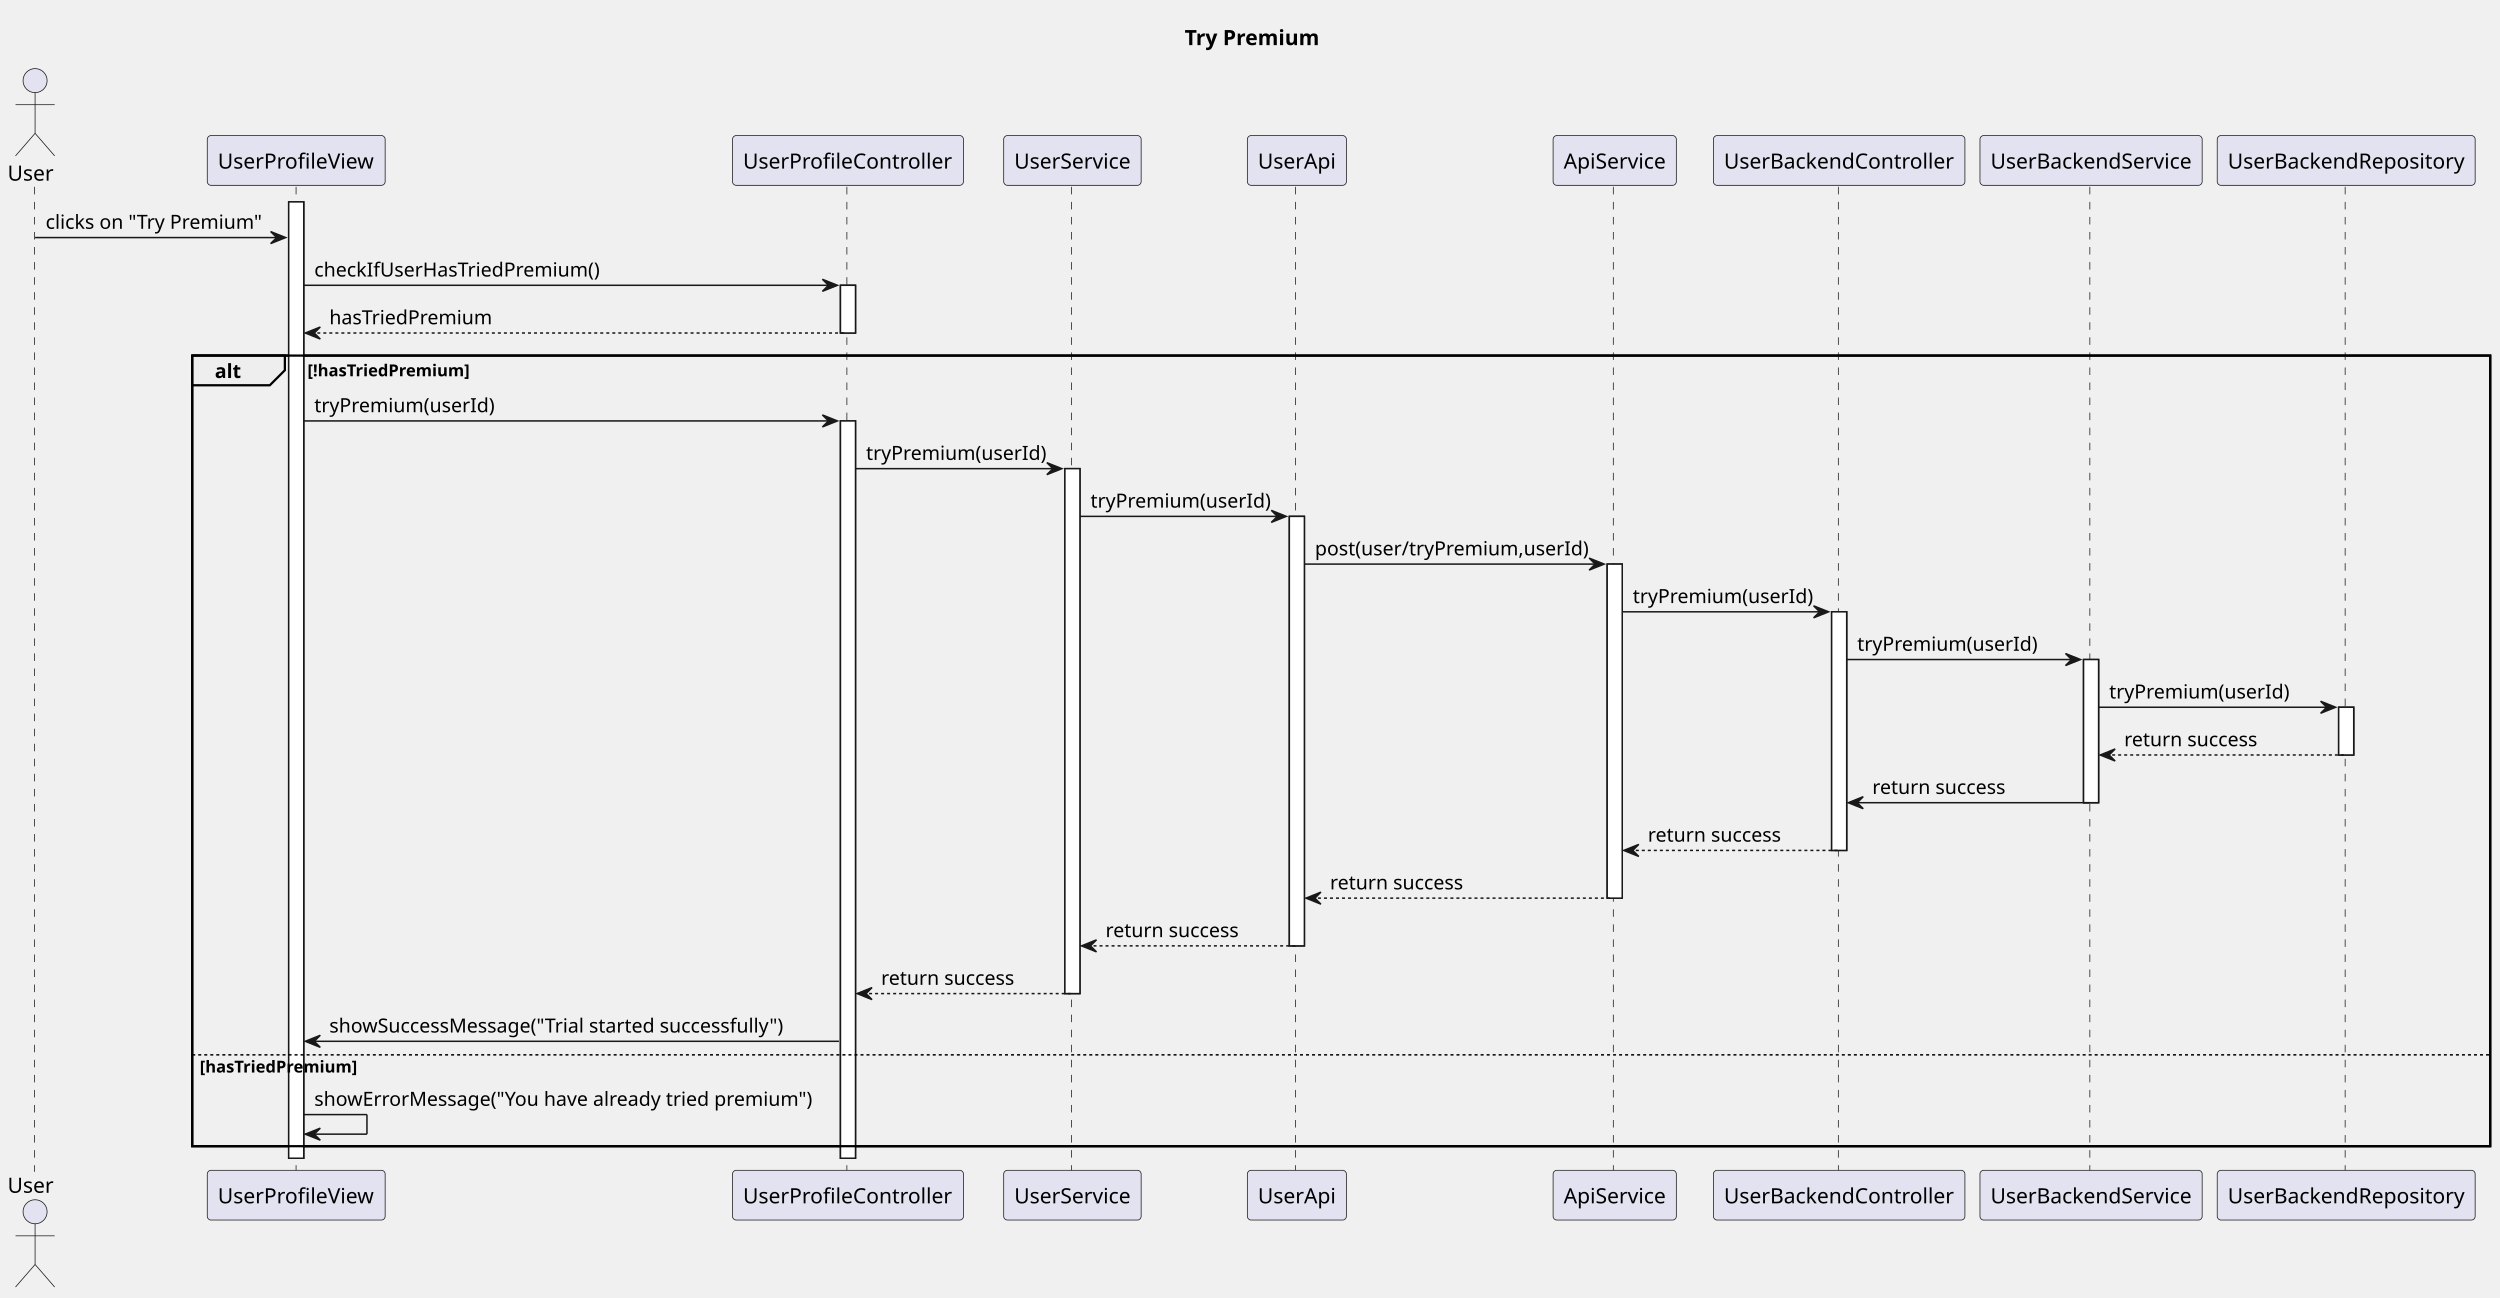
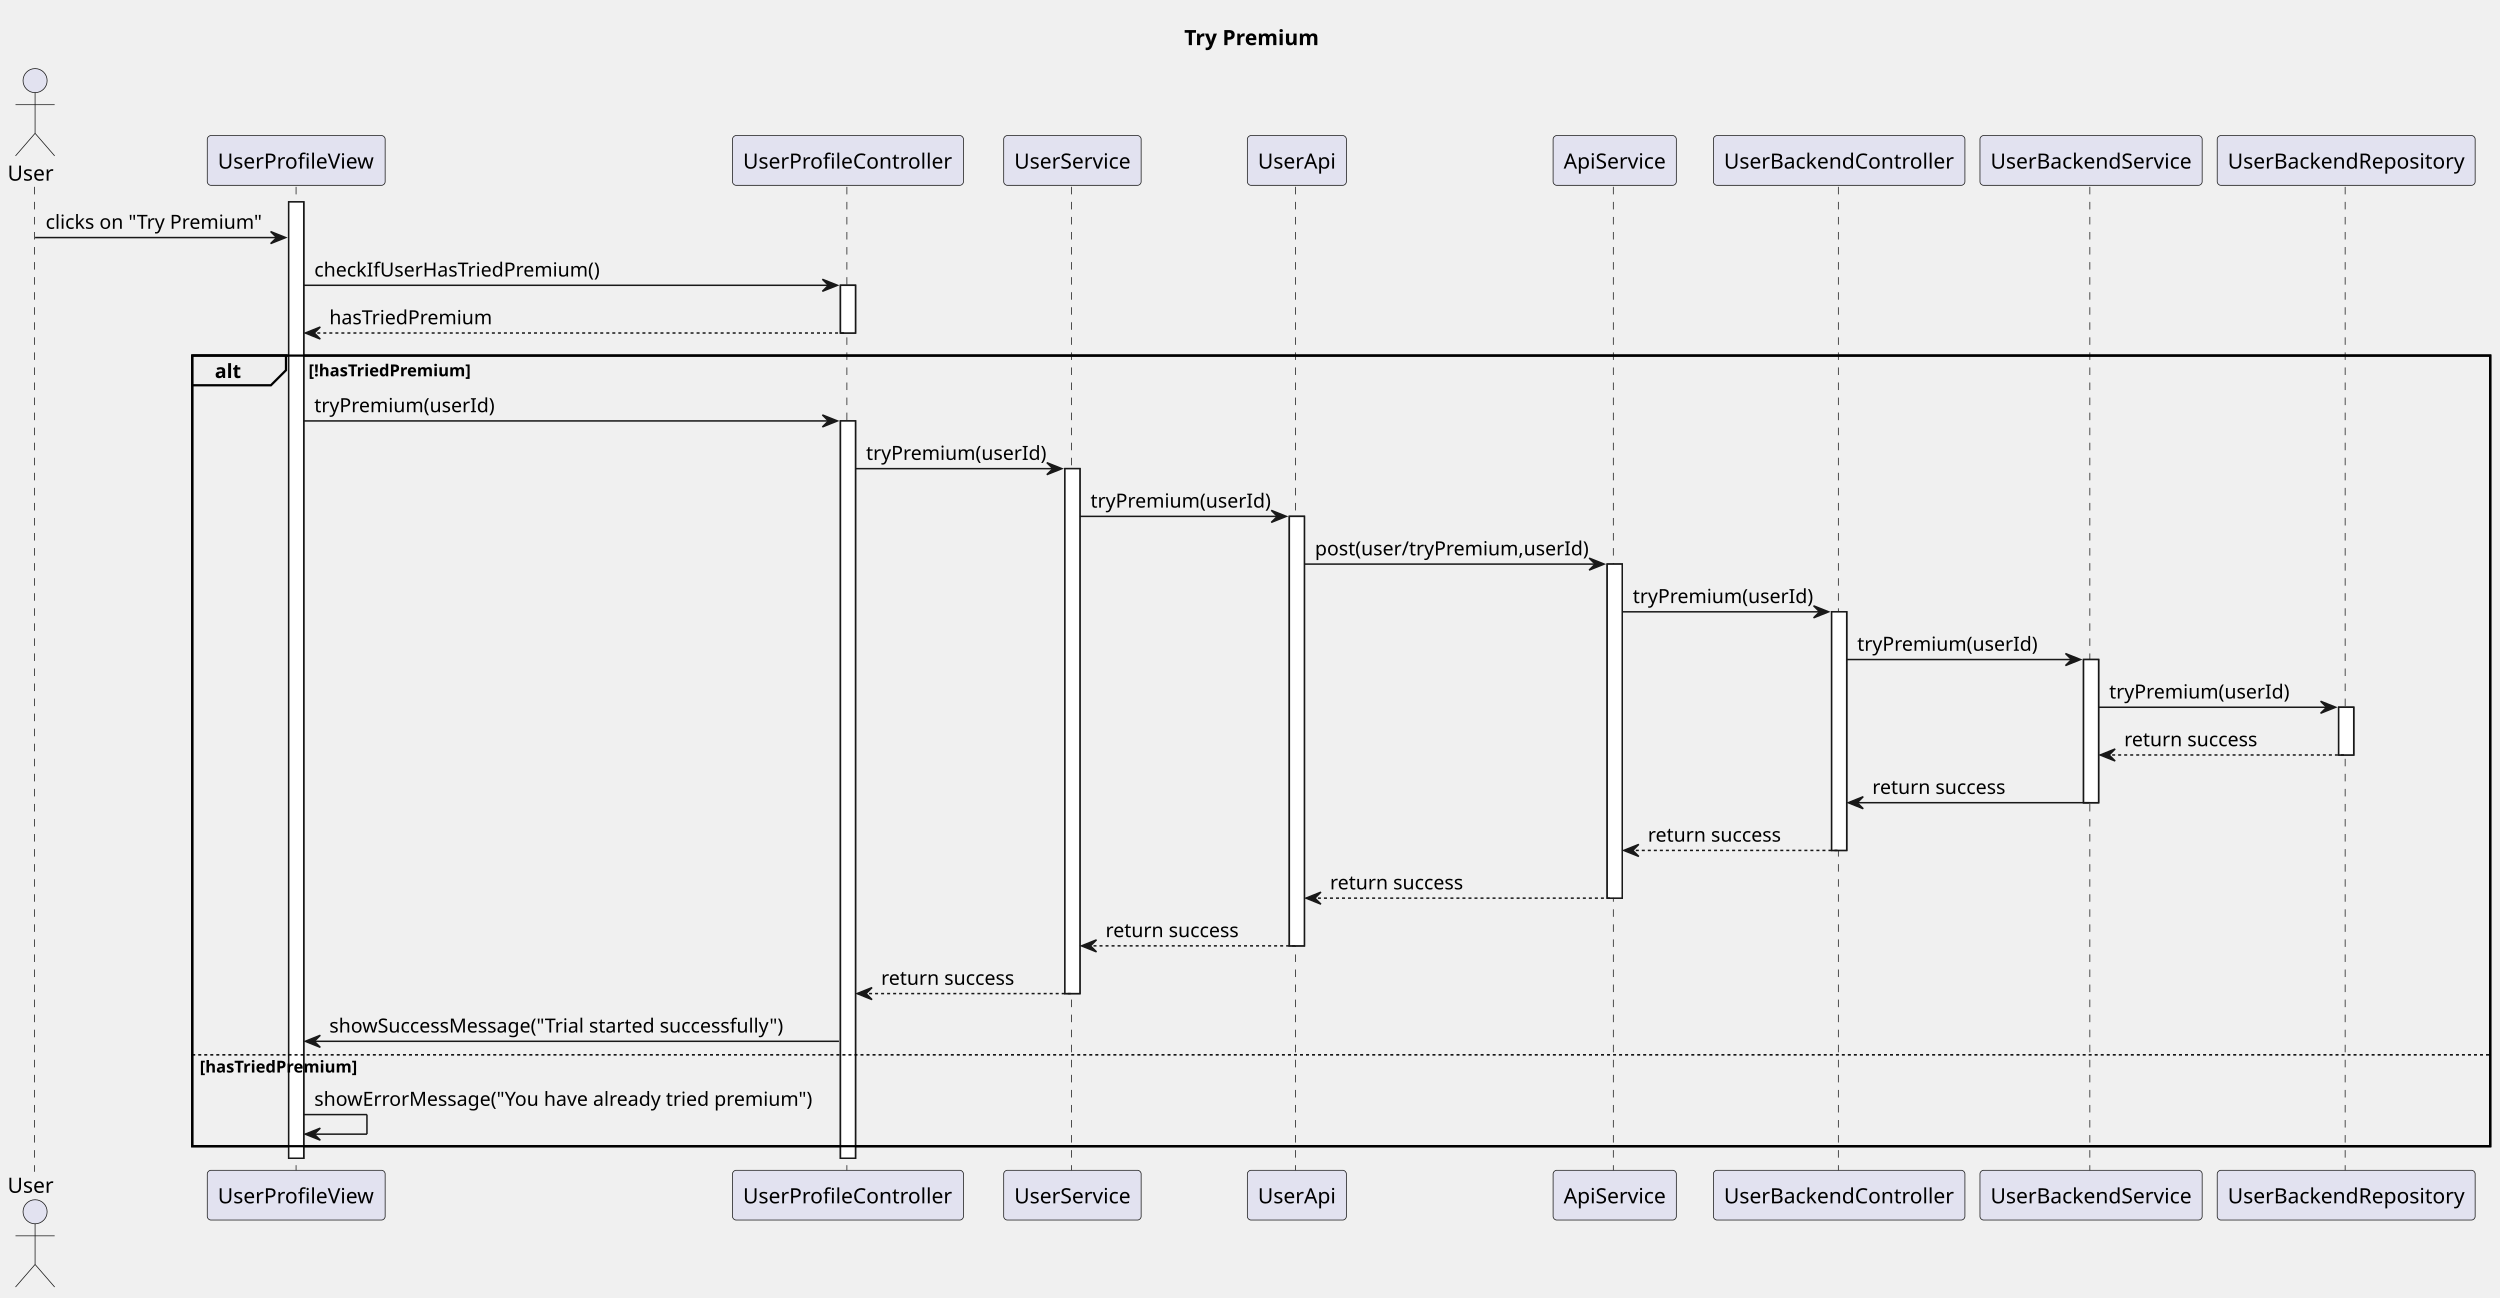
<svg xmlns="http://www.w3.org/2000/svg" contentStyleType="text/css" data-diagram-type="SEQUENCE" height="862px" preserveAspectRatio="none" style="width:1661px;height:862px;background:#FFFFFF;" version="1.1" viewBox="0 0 1661 862" width="1661px" zoomAndPan="magnify">
  <defs />
  <g>
-     <text fill="#000000" font-family="sans-serif" font-size="14" font-weight="bold" lengthAdjust="spacing" textLength="89.313" x="787.09" y="29.966">Try Premium</text>
+     <text fill="#000000" font-family="sans-serif" font-size="14" font-weight="bold" lengthAdjust="spacing" textLength="89.866" x="786.814" y="29.966">Try Premium</text>
    <g>
      <rect fill="#FFFFFF" height="635.396" style="stroke:#181818;stroke-width:1;" width="10" x="191.804" y="134.136" />
    </g>
    <g>
      <rect fill="#FFFFFF" height="31.706" style="stroke:#181818;stroke-width:1;" width="10" x="558.396" y="189.548" />
    </g>
    <g>
      <rect fill="#FFFFFF" height="489.866" style="stroke:#181818;stroke-width:1;" width="10" x="558.396" y="279.666" />
    </g>
    <g>
      <rect fill="#FFFFFF" height="348.766" style="stroke:#181818;stroke-width:1;" width="10" x="707.516" y="311.372" />
    </g>
    <g>
      <rect fill="#FFFFFF" height="285.354" style="stroke:#181818;stroke-width:1;" width="10" x="856.637" y="343.078" />
    </g>
    <g>
      <rect fill="#FFFFFF" height="221.942" style="stroke:#181818;stroke-width:1;" width="10" x="1067.819" y="374.784" />
    </g>
    <g>
      <rect fill="#FFFFFF" height="158.53" style="stroke:#181818;stroke-width:1;" width="10" x="1216.939" y="406.49" />
    </g>
    <g>
      <rect fill="#FFFFFF" height="95.118" style="stroke:#181818;stroke-width:1;" width="10" x="1384.305" y="438.196" />
    </g>
    <g>
      <rect fill="#FFFFFF" height="31.706" style="stroke:#181818;stroke-width:1;" width="10" x="1553.807" y="469.902" />
    </g>
    <rect fill="none" height="525.278" style="stroke:#000000;stroke-width:1.5;" width="1526.783" x="127.71" y="236.254" />
    <g class="participant-lifeline" data-entity-uid="part1" data-qualified-name="User" id="part1-lifeline">
      <g>
        <rect fill="#000000" fill-opacity="0" height="654.396" width="8" x="19.309" y="124.136" />
        <line style="stroke:#181818;stroke-width:0.5;stroke-dasharray:5,5;" x1="23" x2="23" y1="124.136" y2="778.532" />
      </g>
    </g>
    <g class="participant-lifeline" data-entity-uid="part2" data-qualified-name="UserProfileView" id="part2-lifeline">
      <g>
        <rect fill="#000000" fill-opacity="0" height="654.396" width="8" x="192.804" y="124.136" />
        <line style="stroke:#181818;stroke-width:0.5;stroke-dasharray:5,5;" x1="196.71" x2="196.71" y1="124.136" y2="778.532" />
      </g>
    </g>
    <g class="participant-lifeline" data-entity-uid="part3" data-qualified-name="UserProfileController" id="part3-lifeline">
      <g>
        <rect fill="#000000" fill-opacity="0" height="654.396" width="8" x="559.396" y="124.136" />
        <line style="stroke:#181818;stroke-width:0.5;stroke-dasharray:5,5;" x1="562.67" x2="562.67" y1="124.136" y2="778.532" />
      </g>
    </g>
    <g class="participant-lifeline" data-entity-uid="part4" data-qualified-name="UserService" id="part4-lifeline">
      <g>
        <rect fill="#000000" fill-opacity="0" height="654.396" width="8" x="708.516" y="124.136" />
        <line style="stroke:#181818;stroke-width:0.5;stroke-dasharray:5,5;" x1="711.856" x2="711.856" y1="124.136" y2="778.532" />
      </g>
    </g>
    <g class="participant-lifeline" data-entity-uid="part5" data-qualified-name="UserApi" id="part5-lifeline">
      <g>
        <rect fill="#000000" fill-opacity="0" height="654.396" width="8" x="857.637" y="124.136" />
        <line style="stroke:#181818;stroke-width:0.5;stroke-dasharray:5,5;" x1="860.744" x2="860.744" y1="124.136" y2="778.532" />
      </g>
    </g>
    <g class="participant-lifeline" data-entity-uid="part6" data-qualified-name="ApiService" id="part6-lifeline">
      <g>
        <rect fill="#000000" fill-opacity="0" height="654.396" width="8" x="1068.819" y="124.136" />
        <line style="stroke:#181818;stroke-width:0.5;stroke-dasharray:5,5;" x1="1071.883" x2="1071.883" y1="124.136" y2="778.532" />
      </g>
    </g>
    <g class="participant-lifeline" data-entity-uid="part7" data-qualified-name="UserBackendController" id="part7-lifeline">
      <g>
        <rect fill="#000000" fill-opacity="0" height="654.396" width="8" x="1217.939" y="124.136" />
        <line style="stroke:#181818;stroke-width:0.5;stroke-dasharray:5,5;" x1="1221.387" x2="1221.387" y1="124.136" y2="778.532" />
      </g>
    </g>
    <g class="participant-lifeline" data-entity-uid="part8" data-qualified-name="UserBackendService" id="part8-lifeline">
      <g>
        <rect fill="#000000" fill-opacity="0" height="654.396" width="8" x="1385.305" y="124.136" />
        <line style="stroke:#181818;stroke-width:0.5;stroke-dasharray:5,5;" x1="1388.491" x2="1388.491" y1="124.136" y2="778.532" />
      </g>
    </g>
    <g class="participant-lifeline" data-entity-uid="part9" data-qualified-name="UserBackendRepository" id="part9-lifeline">
      <g>
        <rect fill="#000000" fill-opacity="0" height="654.396" width="8" x="1554.807" y="124.136" />
        <line style="stroke:#181818;stroke-width:0.5;stroke-dasharray:5,5;" x1="1558.12" x2="1558.12" y1="124.136" y2="778.532" />
      </g>
    </g>
    <g class="participant participant-head" data-entity-uid="part1" data-qualified-name="User" id="part1-head">
      <text fill="#000000" font-family="sans-serif" font-size="14" lengthAdjust="spacing" textLength="30.618" x="5" y="120.034">User</text>
      <ellipse cx="23.309" cy="53.568" fill="#E2E2F0" rx="8" ry="8" style="stroke:#181818;stroke-width:0.5;" />
      <path d="M23.309,61.568 L23.309,88.568 M10.309,69.568 L36.309,69.568 M23.309,88.568 L10.309,103.568 M23.309,88.568 L36.309,103.568" fill="none" style="stroke:#181818;stroke-width:0.5;" />
    </g>
    <g class="participant participant-tail" data-entity-uid="part1" data-qualified-name="User" id="part1-tail">
      <text fill="#000000" font-family="sans-serif" font-size="14" lengthAdjust="spacing" textLength="30.618" x="5" y="792.498">User</text>
      <ellipse cx="23.309" cy="805.1" fill="#E2E2F0" rx="8" ry="8" style="stroke:#181818;stroke-width:0.5;" />
      <path d="M23.309,813.1 L23.309,840.1 M10.309,821.1 L36.309,821.1 M23.309,840.1 L10.309,855.1 M23.309,840.1 L36.309,855.1" fill="none" style="stroke:#181818;stroke-width:0.5;" />
    </g>
    <g class="participant participant-head" data-entity-uid="part2" data-qualified-name="UserProfileView" id="part2-head">
      <rect fill="#E2E2F0" height="33.068" rx="2.5" ry="2.5" style="stroke:#181818;stroke-width:0.5;" width="118.188" x="137.71" y="90.068" />
      <text fill="#000000" font-family="sans-serif" font-size="14" lengthAdjust="spacing" textLength="104.188" x="144.71" y="112.034">UserProfileView</text>
    </g>
    <g class="participant participant-tail" data-entity-uid="part2" data-qualified-name="UserProfileView" id="part2-tail">
      <rect fill="#E2E2F0" height="33.068" rx="2.5" ry="2.5" style="stroke:#181818;stroke-width:0.5;" width="118.188" x="137.71" y="777.532" />
      <text fill="#000000" font-family="sans-serif" font-size="14" lengthAdjust="spacing" textLength="104.188" x="144.71" y="799.498">UserProfileView</text>
    </g>
    <g class="participant participant-head" data-entity-uid="part3" data-qualified-name="UserProfileController" id="part3-head">
      <rect fill="#E2E2F0" height="33.068" rx="2.5" ry="2.5" style="stroke:#181818;stroke-width:0.5;" width="153.453" x="486.67" y="90.068" />
      <text fill="#000000" font-family="sans-serif" font-size="14" lengthAdjust="spacing" textLength="139.453" x="493.67" y="112.034">UserProfileController</text>
    </g>
    <g class="participant participant-tail" data-entity-uid="part3" data-qualified-name="UserProfileController" id="part3-tail">
      <rect fill="#E2E2F0" height="33.068" rx="2.5" ry="2.5" style="stroke:#181818;stroke-width:0.5;" width="153.453" x="486.67" y="777.532" />
      <text fill="#000000" font-family="sans-serif" font-size="14" lengthAdjust="spacing" textLength="139.453" x="493.67" y="799.498">UserProfileController</text>
    </g>
    <g class="participant participant-head" data-entity-uid="part4" data-qualified-name="UserService" id="part4-head">
      <rect fill="#E2E2F0" height="33.068" rx="2.5" ry="2.5" style="stroke:#181818;stroke-width:0.5;" width="91.322" x="666.856" y="90.068" />
      <text fill="#000000" font-family="sans-serif" font-size="14" lengthAdjust="spacing" textLength="77.322" x="673.856" y="112.034">UserService</text>
    </g>
    <g class="participant participant-tail" data-entity-uid="part4" data-qualified-name="UserService" id="part4-tail">
      <rect fill="#E2E2F0" height="33.068" rx="2.5" ry="2.5" style="stroke:#181818;stroke-width:0.5;" width="91.322" x="666.856" y="777.532" />
      <text fill="#000000" font-family="sans-serif" font-size="14" lengthAdjust="spacing" textLength="77.322" x="673.856" y="799.498">UserService</text>
    </g>
    <g class="participant participant-head" data-entity-uid="part5" data-qualified-name="UserApi" id="part5-head">
      <rect fill="#E2E2F0" height="33.068" rx="2.5" ry="2.5" style="stroke:#181818;stroke-width:0.5;" width="65.786" x="828.744" y="90.068" />
      <text fill="#000000" font-family="sans-serif" font-size="14" lengthAdjust="spacing" textLength="51.786" x="835.744" y="112.034">UserApi</text>
    </g>
    <g class="participant participant-tail" data-entity-uid="part5" data-qualified-name="UserApi" id="part5-tail">
      <rect fill="#E2E2F0" height="33.068" rx="2.5" ry="2.5" style="stroke:#181818;stroke-width:0.5;" width="65.786" x="828.744" y="777.532" />
      <text fill="#000000" font-family="sans-serif" font-size="14" lengthAdjust="spacing" textLength="51.786" x="835.744" y="799.498">UserApi</text>
    </g>
    <g class="participant participant-head" data-entity-uid="part6" data-qualified-name="ApiService" id="part6-head">
      <rect fill="#E2E2F0" height="33.068" rx="2.5" ry="2.5" style="stroke:#181818;stroke-width:0.5;" width="81.872" x="1031.883" y="90.068" />
      <text fill="#000000" font-family="sans-serif" font-size="14" lengthAdjust="spacing" textLength="67.872" x="1038.883" y="112.034">ApiService</text>
    </g>
    <g class="participant participant-tail" data-entity-uid="part6" data-qualified-name="ApiService" id="part6-tail">
      <rect fill="#E2E2F0" height="33.068" rx="2.5" ry="2.5" style="stroke:#181818;stroke-width:0.5;" width="81.872" x="1031.883" y="777.532" />
      <text fill="#000000" font-family="sans-serif" font-size="14" lengthAdjust="spacing" textLength="67.872" x="1038.883" y="799.498">ApiService</text>
    </g>
    <g class="participant participant-head" data-entity-uid="part7" data-qualified-name="UserBackendController" id="part7-head">
      <rect fill="#E2E2F0" height="33.068" rx="2.5" ry="2.5" style="stroke:#181818;stroke-width:0.5;" width="167.103" x="1138.387" y="90.068" />
      <text fill="#000000" font-family="sans-serif" font-size="14" lengthAdjust="spacing" textLength="153.103" x="1145.387" y="112.034">UserBackendController</text>
    </g>
    <g class="participant participant-tail" data-entity-uid="part7" data-qualified-name="UserBackendController" id="part7-tail">
      <rect fill="#E2E2F0" height="33.068" rx="2.5" ry="2.5" style="stroke:#181818;stroke-width:0.5;" width="167.103" x="1138.387" y="777.532" />
      <text fill="#000000" font-family="sans-serif" font-size="14" lengthAdjust="spacing" textLength="153.103" x="1145.387" y="799.498">UserBackendController</text>
    </g>
    <g class="participant participant-head" data-entity-uid="part8" data-qualified-name="UserBackendService" id="part8-head">
      <rect fill="#E2E2F0" height="33.068" rx="2.5" ry="2.5" style="stroke:#181818;stroke-width:0.5;" width="147.63" x="1315.491" y="90.068" />
      <text fill="#000000" font-family="sans-serif" font-size="14" lengthAdjust="spacing" textLength="133.63" x="1322.491" y="112.034">UserBackendService</text>
    </g>
    <g class="participant participant-tail" data-entity-uid="part8" data-qualified-name="UserBackendService" id="part8-tail">
      <rect fill="#E2E2F0" height="33.068" rx="2.5" ry="2.5" style="stroke:#181818;stroke-width:0.5;" width="147.63" x="1315.491" y="777.532" />
      <text fill="#000000" font-family="sans-serif" font-size="14" lengthAdjust="spacing" textLength="133.63" x="1322.491" y="799.498">UserBackendService</text>
    </g>
    <g class="participant participant-head" data-entity-uid="part9" data-qualified-name="UserBackendRepository" id="part9-head">
      <rect fill="#E2E2F0" height="33.068" rx="2.5" ry="2.5" style="stroke:#181818;stroke-width:0.5;" width="171.373" x="1473.12" y="90.068" />
      <text fill="#000000" font-family="sans-serif" font-size="14" lengthAdjust="spacing" textLength="157.373" x="1480.12" y="112.034">UserBackendRepository</text>
    </g>
    <g class="participant participant-tail" data-entity-uid="part9" data-qualified-name="UserBackendRepository" id="part9-tail">
      <rect fill="#E2E2F0" height="33.068" rx="2.5" ry="2.5" style="stroke:#181818;stroke-width:0.5;" width="171.373" x="1473.12" y="777.532" />
      <text fill="#000000" font-family="sans-serif" font-size="14" lengthAdjust="spacing" textLength="157.373" x="1480.12" y="799.498">UserBackendRepository</text>
    </g>
    <g>
      <rect fill="#FFFFFF" height="635.396" style="stroke:#181818;stroke-width:1;" width="10" x="191.804" y="134.136" />
    </g>
    <g>
      <rect fill="#FFFFFF" height="31.706" style="stroke:#181818;stroke-width:1;" width="10" x="558.396" y="189.548" />
    </g>
    <g>
      <rect fill="#FFFFFF" height="489.866" style="stroke:#181818;stroke-width:1;" width="10" x="558.396" y="279.666" />
    </g>
    <g>
      <rect fill="#FFFFFF" height="348.766" style="stroke:#181818;stroke-width:1;" width="10" x="707.516" y="311.372" />
    </g>
    <g>
      <rect fill="#FFFFFF" height="285.354" style="stroke:#181818;stroke-width:1;" width="10" x="856.637" y="343.078" />
    </g>
    <g>
      <rect fill="#FFFFFF" height="221.942" style="stroke:#181818;stroke-width:1;" width="10" x="1067.819" y="374.784" />
    </g>
    <g>
      <rect fill="#FFFFFF" height="158.53" style="stroke:#181818;stroke-width:1;" width="10" x="1216.939" y="406.49" />
    </g>
    <g>
      <rect fill="#FFFFFF" height="95.118" style="stroke:#181818;stroke-width:1;" width="10" x="1384.305" y="438.196" />
    </g>
    <g>
      <rect fill="#FFFFFF" height="31.706" style="stroke:#181818;stroke-width:1;" width="10" x="1553.807" y="469.902" />
    </g>
    <g class="message" data-entity-1="part1" data-entity-2="part2" id="msg1">
      <polygon fill="#181818" points="179.804,153.842,189.804,157.842,179.804,161.842,183.804,157.842" style="stroke:#181818;stroke-width:1;" />
      <line style="stroke:#181818;stroke-width:1;" x1="23.309" x2="185.804" y1="157.842" y2="157.842" />
      <text fill="#000000" font-family="sans-serif" font-size="13" lengthAdjust="spacing" textLength="144.495" x="30.309" y="152.033">clicks on "Try Premium"</text>
    </g>
    <g class="message" data-entity-1="part2" data-entity-2="part3" id="msg2">
      <polygon fill="#181818" points="546.396,185.548,556.396,189.548,546.396,193.548,550.396,189.548" style="stroke:#181818;stroke-width:1;" />
      <line style="stroke:#181818;stroke-width:1;" x1="201.804" x2="552.396" y1="189.548" y2="189.548" />
      <text fill="#000000" font-family="sans-serif" font-size="13" lengthAdjust="spacing" textLength="190.593" x="208.804" y="183.739">checkIfUserHasTriedPremium()</text>
    </g>
    <g class="message" data-entity-1="part3" data-entity-2="part2" id="msg3">
      <polygon fill="#181818" points="212.804,217.254,202.804,221.254,212.804,225.254,208.804,221.254" style="stroke:#181818;stroke-width:1;" />
      <line style="stroke:#181818;stroke-width:1;stroke-dasharray:2,2;" x1="206.804" x2="562.396" y1="221.254" y2="221.254" />
      <text fill="#000000" font-family="sans-serif" font-size="13" lengthAdjust="spacing" textLength="109.096" x="218.804" y="215.445">hasTriedPremium</text>
    </g>
-     <path d="M127.71,236.254 L189.269,236.254 L189.269,245.96 L179.269,255.96 L127.71,255.96 L127.71,236.254" fill="#EEEEEE" style="stroke:#000000;stroke-width:1.5;" />
+     <path d="M127.71,236.254 L190.013,236.254 L190.013,245.96 L180.013,255.96 L127.71,255.96 L127.71,236.254" fill="#EEEEEE" style="stroke:#000000;stroke-width:1.5;" />
    <rect fill="none" height="525.278" style="stroke:#000000;stroke-width:1.5;" width="1526.783" x="127.71" y="236.254" />
-     <text fill="#000000" font-family="sans-serif" font-size="13" font-weight="bold" lengthAdjust="spacing" textLength="16.559" x="142.71" y="251.151">alt</text>
-     <text fill="#000000" font-family="sans-serif" font-size="11" font-weight="bold" lengthAdjust="spacing" textLength="108.696" x="204.269" y="250.013">[!hasTriedPremium]</text>
+     <text fill="#000000" font-family="sans-serif" font-size="13" font-weight="bold" lengthAdjust="spacing" textLength="17.303" x="142.71" y="251.151">alt</text>
+     <text fill="#000000" font-family="sans-serif" font-size="11" font-weight="bold" lengthAdjust="spacing" textLength="107.92" x="205.013" y="250.013">[!hasTriedPremium]</text>
    <g class="message" data-entity-1="part2" data-entity-2="part3" id="msg4">
      <polygon fill="#181818" points="546.396,275.666,556.396,279.666,546.396,283.666,550.396,279.666" style="stroke:#181818;stroke-width:1;" />
      <line style="stroke:#181818;stroke-width:1;" x1="201.804" x2="552.396" y1="279.666" y2="279.666" />
      <text fill="#000000" font-family="sans-serif" font-size="13" lengthAdjust="spacing" textLength="120.12" x="208.804" y="273.857">tryPremium(userId)</text>
    </g>
    <g class="message" data-entity-1="part3" data-entity-2="part4" id="msg5">
      <polygon fill="#181818" points="695.516,307.372,705.516,311.372,695.516,315.372,699.516,311.372" style="stroke:#181818;stroke-width:1;" />
      <line style="stroke:#181818;stroke-width:1;" x1="568.396" x2="701.516" y1="311.372" y2="311.372" />
      <text fill="#000000" font-family="sans-serif" font-size="13" lengthAdjust="spacing" textLength="120.12" x="575.396" y="305.563">tryPremium(userId)</text>
    </g>
    <g class="message" data-entity-1="part4" data-entity-2="part5" id="msg6">
      <polygon fill="#181818" points="844.637,339.078,854.637,343.078,844.637,347.078,848.637,343.078" style="stroke:#181818;stroke-width:1;" />
      <line style="stroke:#181818;stroke-width:1;" x1="717.516" x2="850.637" y1="343.078" y2="343.078" />
      <text fill="#000000" font-family="sans-serif" font-size="13" lengthAdjust="spacing" textLength="120.12" x="724.516" y="337.269">tryPremium(userId)</text>
    </g>
    <g class="message" data-entity-1="part5" data-entity-2="part6" id="msg7">
      <polygon fill="#181818" points="1055.819,370.784,1065.819,374.784,1055.819,378.784,1059.819,374.784" style="stroke:#181818;stroke-width:1;" />
      <line style="stroke:#181818;stroke-width:1;" x1="866.637" x2="1061.819" y1="374.784" y2="374.784" />
      <text fill="#000000" font-family="sans-serif" font-size="13" lengthAdjust="spacing" textLength="182.182" x="873.637" y="368.975">post(user/tryPremium,userId)</text>
    </g>
    <g class="message" data-entity-1="part6" data-entity-2="part7" id="msg8">
      <polygon fill="#181818" points="1204.939,402.49,1214.939,406.49,1204.939,410.49,1208.939,406.49" style="stroke:#181818;stroke-width:1;" />
      <line style="stroke:#181818;stroke-width:1;" x1="1077.819" x2="1210.939" y1="406.49" y2="406.49" />
      <text fill="#000000" font-family="sans-serif" font-size="13" lengthAdjust="spacing" textLength="120.12" x="1084.819" y="400.681">tryPremium(userId)</text>
    </g>
    <g class="message" data-entity-1="part7" data-entity-2="part8" id="msg9">
      <polygon fill="#181818" points="1372.305,434.196,1382.305,438.196,1372.305,442.196,1376.305,438.196" style="stroke:#181818;stroke-width:1;" />
      <line style="stroke:#181818;stroke-width:1;" x1="1226.939" x2="1378.305" y1="438.196" y2="438.196" />
      <text fill="#000000" font-family="sans-serif" font-size="13" lengthAdjust="spacing" textLength="120.12" x="1233.939" y="432.387">tryPremium(userId)</text>
    </g>
    <g class="message" data-entity-1="part8" data-entity-2="part9" id="msg10">
      <polygon fill="#181818" points="1541.807,465.902,1551.807,469.902,1541.807,473.902,1545.807,469.902" style="stroke:#181818;stroke-width:1;" />
      <line style="stroke:#181818;stroke-width:1;" x1="1394.305" x2="1547.807" y1="469.902" y2="469.902" />
      <text fill="#000000" font-family="sans-serif" font-size="13" lengthAdjust="spacing" textLength="120.12" x="1401.305" y="464.093">tryPremium(userId)</text>
    </g>
    <g class="message" data-entity-1="part9" data-entity-2="part8" id="msg11">
      <polygon fill="#181818" points="1405.305,497.608,1395.305,501.608,1405.305,505.608,1401.305,501.608" style="stroke:#181818;stroke-width:1;" />
      <line style="stroke:#181818;stroke-width:1;stroke-dasharray:2,2;" x1="1399.305" x2="1557.807" y1="501.608" y2="501.608" />
      <text fill="#000000" font-family="sans-serif" font-size="13" lengthAdjust="spacing" textLength="88.738" x="1411.305" y="495.799">return success</text>
    </g>
    <g class="message" data-entity-1="part8" data-entity-2="part7" id="msg12">
      <polygon fill="#181818" points="1237.939,529.314,1227.939,533.314,1237.939,537.314,1233.939,533.314" style="stroke:#181818;stroke-width:1;" />
      <line style="stroke:#181818;stroke-width:1;" x1="1231.939" x2="1388.305" y1="533.314" y2="533.314" />
      <text fill="#000000" font-family="sans-serif" font-size="13" lengthAdjust="spacing" textLength="88.738" x="1243.939" y="527.505">return success</text>
    </g>
    <g class="message" data-entity-1="part7" data-entity-2="part6" id="msg13">
      <polygon fill="#181818" points="1088.819,561.02,1078.819,565.02,1088.819,569.02,1084.819,565.02" style="stroke:#181818;stroke-width:1;" />
      <line style="stroke:#181818;stroke-width:1;stroke-dasharray:2,2;" x1="1082.819" x2="1220.939" y1="565.02" y2="565.02" />
      <text fill="#000000" font-family="sans-serif" font-size="13" lengthAdjust="spacing" textLength="88.738" x="1094.819" y="559.211">return success</text>
    </g>
    <g class="message" data-entity-1="part6" data-entity-2="part5" id="msg14">
      <polygon fill="#181818" points="877.637,592.726,867.637,596.726,877.637,600.726,873.637,596.726" style="stroke:#181818;stroke-width:1;" />
      <line style="stroke:#181818;stroke-width:1;stroke-dasharray:2,2;" x1="871.637" x2="1071.819" y1="596.726" y2="596.726" />
      <text fill="#000000" font-family="sans-serif" font-size="13" lengthAdjust="spacing" textLength="88.738" x="883.637" y="590.917">return success</text>
    </g>
    <g class="message" data-entity-1="part5" data-entity-2="part4" id="msg15">
      <polygon fill="#181818" points="728.516,624.432,718.516,628.432,728.516,632.432,724.516,628.432" style="stroke:#181818;stroke-width:1;" />
      <line style="stroke:#181818;stroke-width:1;stroke-dasharray:2,2;" x1="722.516" x2="860.637" y1="628.432" y2="628.432" />
      <text fill="#000000" font-family="sans-serif" font-size="13" lengthAdjust="spacing" textLength="88.738" x="734.516" y="622.623">return success</text>
    </g>
    <g class="message" data-entity-1="part4" data-entity-2="part3" id="msg16">
      <polygon fill="#181818" points="579.396,656.138,569.396,660.138,579.396,664.138,575.396,660.138" style="stroke:#181818;stroke-width:1;" />
      <line style="stroke:#181818;stroke-width:1;stroke-dasharray:2,2;" x1="573.396" x2="711.516" y1="660.138" y2="660.138" />
      <text fill="#000000" font-family="sans-serif" font-size="13" lengthAdjust="spacing" textLength="88.738" x="585.396" y="654.329">return success</text>
    </g>
    <g class="message" data-entity-1="part3" data-entity-2="part2" id="msg17">
      <polygon fill="#181818" points="212.804,687.844,202.804,691.844,212.804,695.844,208.804,691.844" style="stroke:#181818;stroke-width:1;" />
      <line style="stroke:#181818;stroke-width:1;" x1="206.804" x2="557.396" y1="691.844" y2="691.844" />
      <text fill="#000000" font-family="sans-serif" font-size="13" lengthAdjust="spacing" textLength="301.717" x="218.804" y="686.035">showSuccessMessage("Trial started successfully")</text>
    </g>
    <line style="stroke:#000000;stroke-width:1;stroke-dasharray:2,2;" x1="127.71" x2="1654.494" y1="700.844" y2="700.844" />
-     <text fill="#000000" font-family="sans-serif" font-size="11" font-weight="bold" lengthAdjust="spacing" textLength="105.393" x="132.71" y="712.603">[hasTriedPremium]</text>
+     <text fill="#000000" font-family="sans-serif" font-size="11" font-weight="bold" lengthAdjust="spacing" textLength="104.818" x="132.71" y="712.603">[hasTriedPremium]</text>
    <g class="message" data-entity-1="part2" data-entity-2="part2" id="msg18">
      <line style="stroke:#181818;stroke-width:1;" x1="201.804" x2="243.804" y1="740.532" y2="740.532" />
      <line style="stroke:#181818;stroke-width:1;" x1="243.804" x2="243.804" y1="740.532" y2="753.532" />
      <line style="stroke:#181818;stroke-width:1;" x1="202.804" x2="243.804" y1="753.532" y2="753.532" />
      <polygon fill="#181818" points="212.804,749.532,202.804,753.532,212.804,757.532,208.804,753.532" style="stroke:#181818;stroke-width:1;" />
      <text fill="#000000" font-family="sans-serif" font-size="13" lengthAdjust="spacing" textLength="332.592" x="208.804" y="734.723">showErrorMessage("You have already tried premium")</text>
    </g>
  </g>
</svg>
